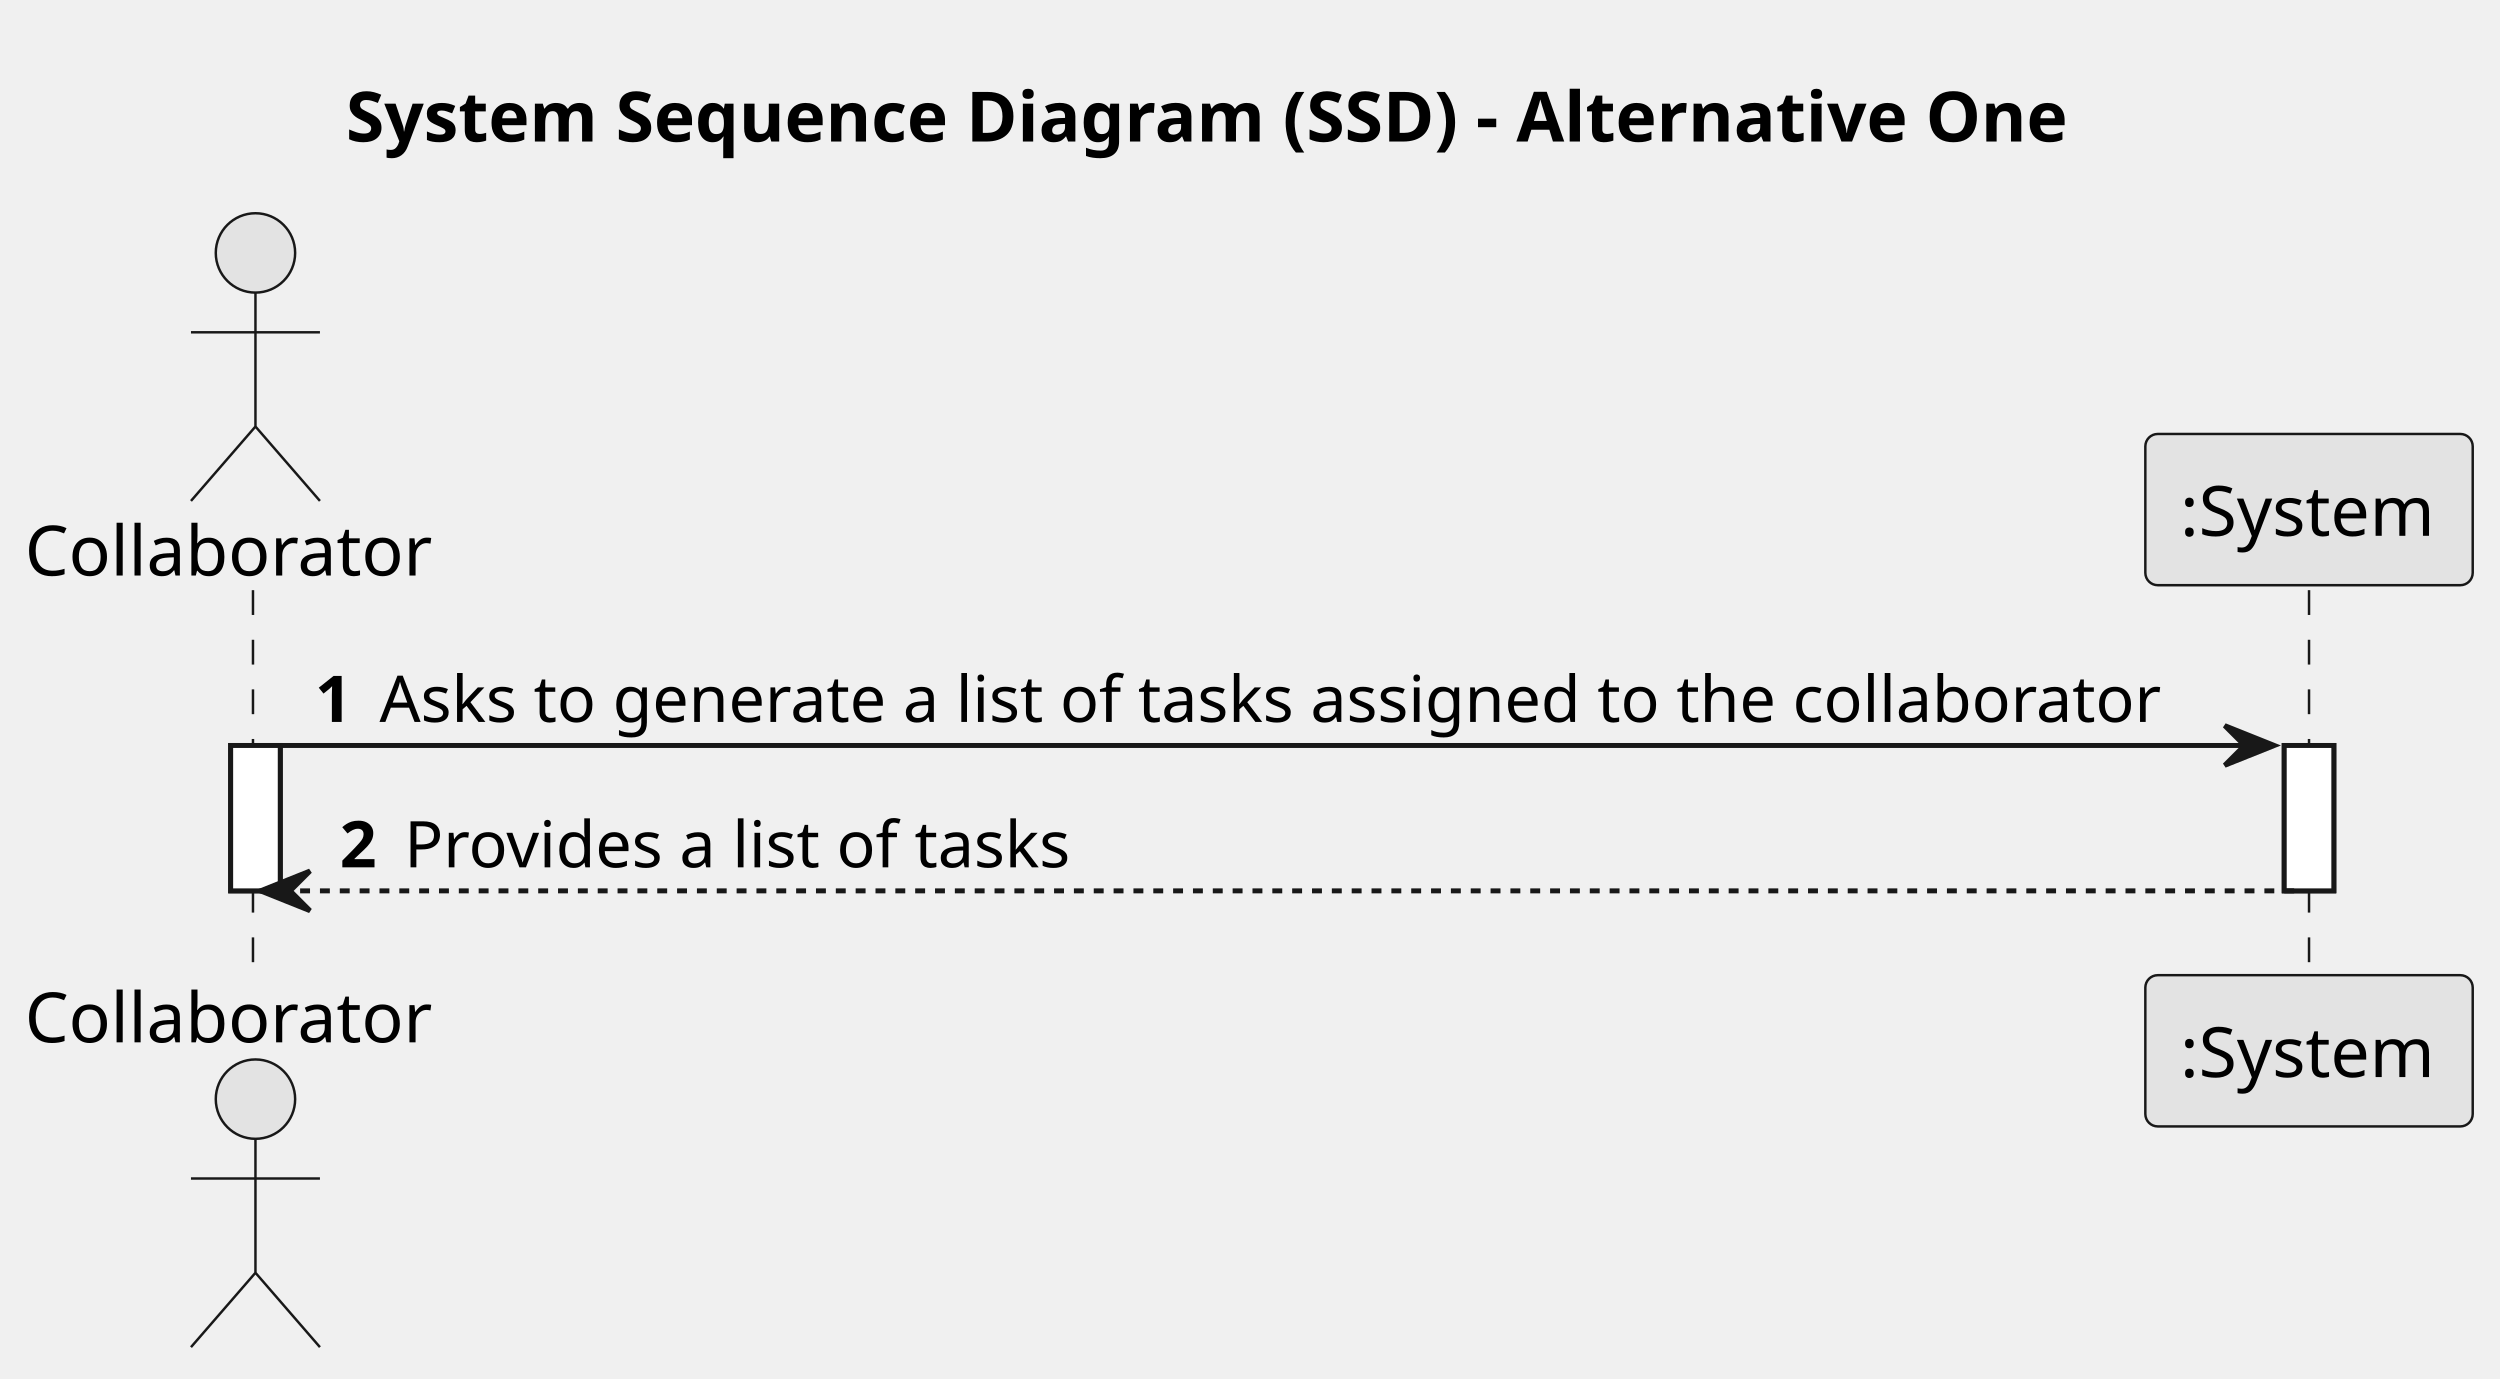
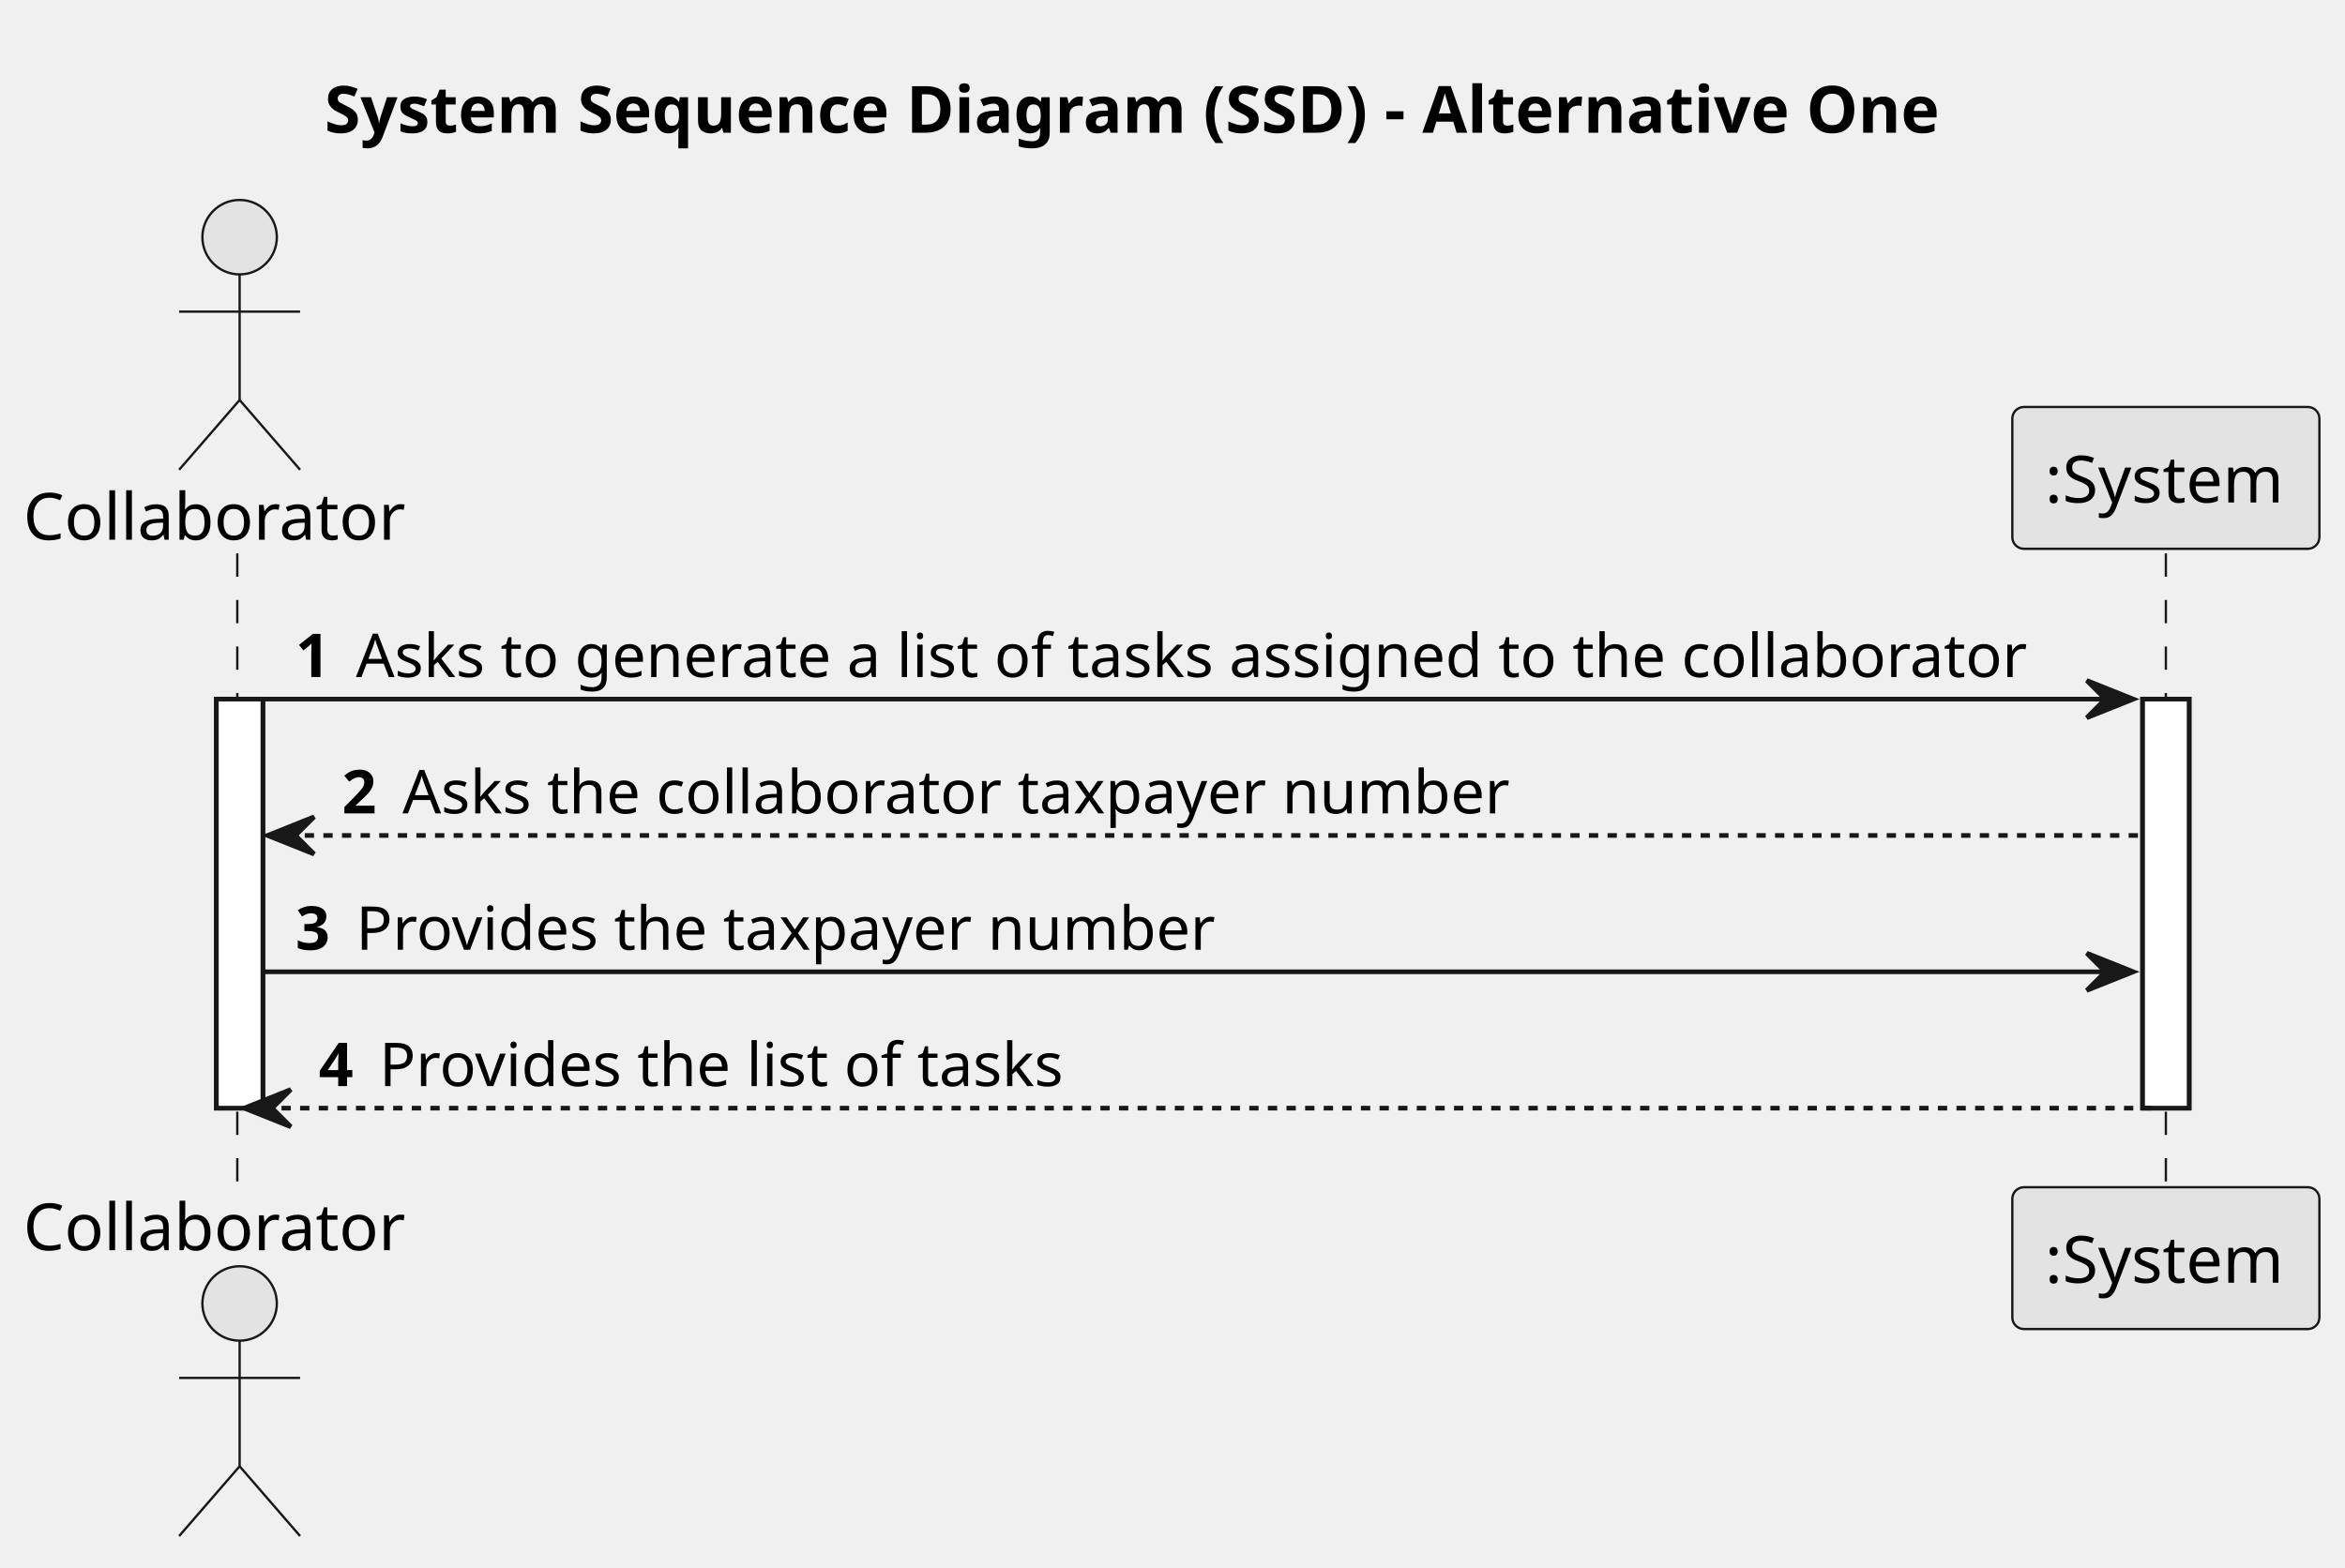
- <svg xmlns="http://www.w3.org/2000/svg" contentStyleType="text/css" height="278px" preserveAspectRatio="none" style="width:504px;height:278px;background:#FFFFFF;" version="1.1" viewBox="0 0 504 278" width="504px" zoomAndPan="magnify">
+ <svg xmlns="http://www.w3.org/2000/svg" contentStyleType="text/css" height="337px" preserveAspectRatio="none" style="width:504px;height:337px;background:#FFFFFF;" version="1.1" viewBox="0 0 504 337" width="504px" zoomAndPan="magnify">
  <defs />
  <g>
    <text fill="#000000" font-family="sans-serif" font-size="14" font-weight="bold" lengthAdjust="spacing" textLength="363" x="69.75" y="28.535">System Sequence Diagram (SSD) - Alternative One</text>
-     <rect fill="#FFFFFF" height="29.311" style="stroke:#181818;stroke-width:1.0;" width="10" x="46.5" y="150.287" />
-     <rect fill="#FFFFFF" height="29.311" style="stroke:#181818;stroke-width:1.0;" width="10" x="460.5" y="150.287" />
-     <line style="stroke:#181818;stroke-width:0.5;stroke-dasharray:5.0,5.0;" x1="51" x2="51" y1="118.977" y2="197.598" />
-     <line style="stroke:#181818;stroke-width:0.5;stroke-dasharray:5.0,5.0;" x1="465.5" x2="465.5" y1="118.977" y2="197.598" />
+     <rect fill="#FFFFFF" height="87.932" style="stroke:#181818;stroke-width:1.0;" width="10" x="46.5" y="150.287" />
+     <rect fill="#FFFFFF" height="87.932" style="stroke:#181818;stroke-width:1.0;" width="10" x="460.5" y="150.287" />
+     <line style="stroke:#181818;stroke-width:0.5;stroke-dasharray:5.0,5.0;" x1="51" x2="51" y1="118.977" y2="256.219" />
+     <line style="stroke:#181818;stroke-width:0.5;stroke-dasharray:5.0,5.0;" x1="465.5" x2="465.5" y1="118.977" y2="256.219" />
    <text fill="#000000" font-family="sans-serif" font-size="14" lengthAdjust="spacing" textLength="87" x="5" y="116.023">Collaborator</text>
    <ellipse cx="51.5" cy="50.988" fill="#E3E3E3" rx="8" ry="8" style="stroke:#181818;stroke-width:0.5;" />
    <path d="M51.5,58.988 L51.5,85.988 M38.5,66.988 L64.5,66.988 M51.5,85.988 L38.5,100.988 M51.5,85.988 L64.5,100.988 " fill="none" style="stroke:#181818;stroke-width:0.5;" />
-     <text fill="#000000" font-family="sans-serif" font-size="14" lengthAdjust="spacing" textLength="87" x="5" y="210.133">Collaborator</text>
-     <ellipse cx="51.5" cy="221.586" fill="#E3E3E3" rx="8" ry="8" style="stroke:#181818;stroke-width:0.5;" />
-     <path d="M51.5,229.586 L51.5,256.586 M38.5,237.586 L64.5,237.586 M51.5,256.586 L38.5,271.586 M51.5,256.586 L64.5,271.586 " fill="none" style="stroke:#181818;stroke-width:0.5;" />
+     <text fill="#000000" font-family="sans-serif" font-size="14" lengthAdjust="spacing" textLength="87" x="5" y="268.754">Collaborator</text>
+     <ellipse cx="51.5" cy="280.207" fill="#E3E3E3" rx="8" ry="8" style="stroke:#181818;stroke-width:0.5;" />
+     <path d="M51.5,288.207 L51.5,315.207 M38.5,296.207 L64.5,296.207 M51.5,315.207 L38.5,330.207 M51.5,315.207 L64.5,330.207 " fill="none" style="stroke:#181818;stroke-width:0.5;" />
    <rect fill="#E3E3E3" height="30.488" rx="2.5" ry="2.5" style="stroke:#181818;stroke-width:0.5;" width="66" x="432.5" y="87.488" />
    <text fill="#000000" font-family="sans-serif" font-size="14" lengthAdjust="spacing" textLength="52" x="439.5" y="108.023">:System</text>
-     <rect fill="#E3E3E3" height="30.488" rx="2.5" ry="2.5" style="stroke:#181818;stroke-width:0.5;" width="66" x="432.5" y="196.598" />
-     <text fill="#000000" font-family="sans-serif" font-size="14" lengthAdjust="spacing" textLength="52" x="439.5" y="217.133">:System</text>
-     <rect fill="#FFFFFF" height="29.311" style="stroke:#181818;stroke-width:1.0;" width="10" x="46.5" y="150.287" />
-     <rect fill="#FFFFFF" height="29.311" style="stroke:#181818;stroke-width:1.0;" width="10" x="460.5" y="150.287" />
+     <rect fill="#E3E3E3" height="30.488" rx="2.5" ry="2.5" style="stroke:#181818;stroke-width:0.5;" width="66" x="432.5" y="255.219" />
+     <text fill="#000000" font-family="sans-serif" font-size="14" lengthAdjust="spacing" textLength="52" x="439.5" y="275.754">:System</text>
+     <rect fill="#FFFFFF" height="87.932" style="stroke:#181818;stroke-width:1.0;" width="10" x="46.5" y="150.287" />
+     <rect fill="#FFFFFF" height="87.932" style="stroke:#181818;stroke-width:1.0;" width="10" x="460.5" y="150.287" />
    <polygon fill="#181818" points="448.5,146.287,458.5,150.287,448.5,154.287,452.5,150.287" style="stroke:#181818;stroke-width:1.0;" />
    <line style="stroke:#181818;stroke-width:1.0;" x1="56.5" x2="454.5" y1="150.287" y2="150.287" />
    <text fill="#000000" font-family="sans-serif" font-size="13" font-weight="bold" lengthAdjust="spacing" textLength="9" x="63.5" y="145.545">1</text>
    <text fill="#000000" font-family="sans-serif" font-size="13" lengthAdjust="spacing" textLength="377" x="76.5" y="145.545">Asks to generate a list of tasks assigned to the collaborator</text>
-     <polygon fill="#181818" points="62.5,175.598,52.5,179.598,62.5,183.598,58.5,179.598" style="stroke:#181818;stroke-width:1.0;" />
-     <line style="stroke:#181818;stroke-width:1.0;stroke-dasharray:2.0,2.0;" x1="56.5" x2="464.5" y1="179.598" y2="179.598" />
-     <text fill="#000000" font-family="sans-serif" font-size="13" font-weight="bold" lengthAdjust="spacing" textLength="9" x="68.5" y="174.856">2</text>
-     <text fill="#000000" font-family="sans-serif" font-size="13" lengthAdjust="spacing" textLength="143" x="81.5" y="174.856">Provides a list of tasks</text>
+     <polygon fill="#181818" points="67.5,175.598,57.5,179.598,67.5,183.598,63.5,179.598" style="stroke:#181818;stroke-width:1.0;" />
+     <line style="stroke:#181818;stroke-width:1.0;stroke-dasharray:2.0,2.0;" x1="61.5" x2="459.5" y1="179.598" y2="179.598" />
+     <text fill="#000000" font-family="sans-serif" font-size="13" font-weight="bold" lengthAdjust="spacing" textLength="9" x="73.5" y="174.856">2</text>
+     <text fill="#000000" font-family="sans-serif" font-size="13" lengthAdjust="spacing" textLength="245" x="86.5" y="174.856">Asks the collaborator taxpayer number</text>
+     <polygon fill="#181818" points="448.5,204.908,458.5,208.908,448.5,212.908,452.5,208.908" style="stroke:#181818;stroke-width:1.0;" />
+     <line style="stroke:#181818;stroke-width:1.0;" x1="56.5" x2="454.5" y1="208.908" y2="208.908" />
+     <text fill="#000000" font-family="sans-serif" font-size="13" font-weight="bold" lengthAdjust="spacing" textLength="9" x="63.5" y="204.166">3</text>
+     <text fill="#000000" font-family="sans-serif" font-size="13" lengthAdjust="spacing" textLength="187" x="76.5" y="204.166">Provides the taxpayer number</text>
+     <polygon fill="#181818" points="62.5,234.219,52.5,238.219,62.5,242.219,58.5,238.219" style="stroke:#181818;stroke-width:1.0;" />
+     <line style="stroke:#181818;stroke-width:1.0;stroke-dasharray:2.0,2.0;" x1="56.5" x2="464.5" y1="238.219" y2="238.219" />
+     <text fill="#000000" font-family="sans-serif" font-size="13" font-weight="bold" lengthAdjust="spacing" textLength="9" x="68.5" y="233.477">4</text>
+     <text fill="#000000" font-family="sans-serif" font-size="13" lengthAdjust="spacing" textLength="156" x="81.5" y="233.477">Provides the list of tasks</text>
  </g>
</svg>
